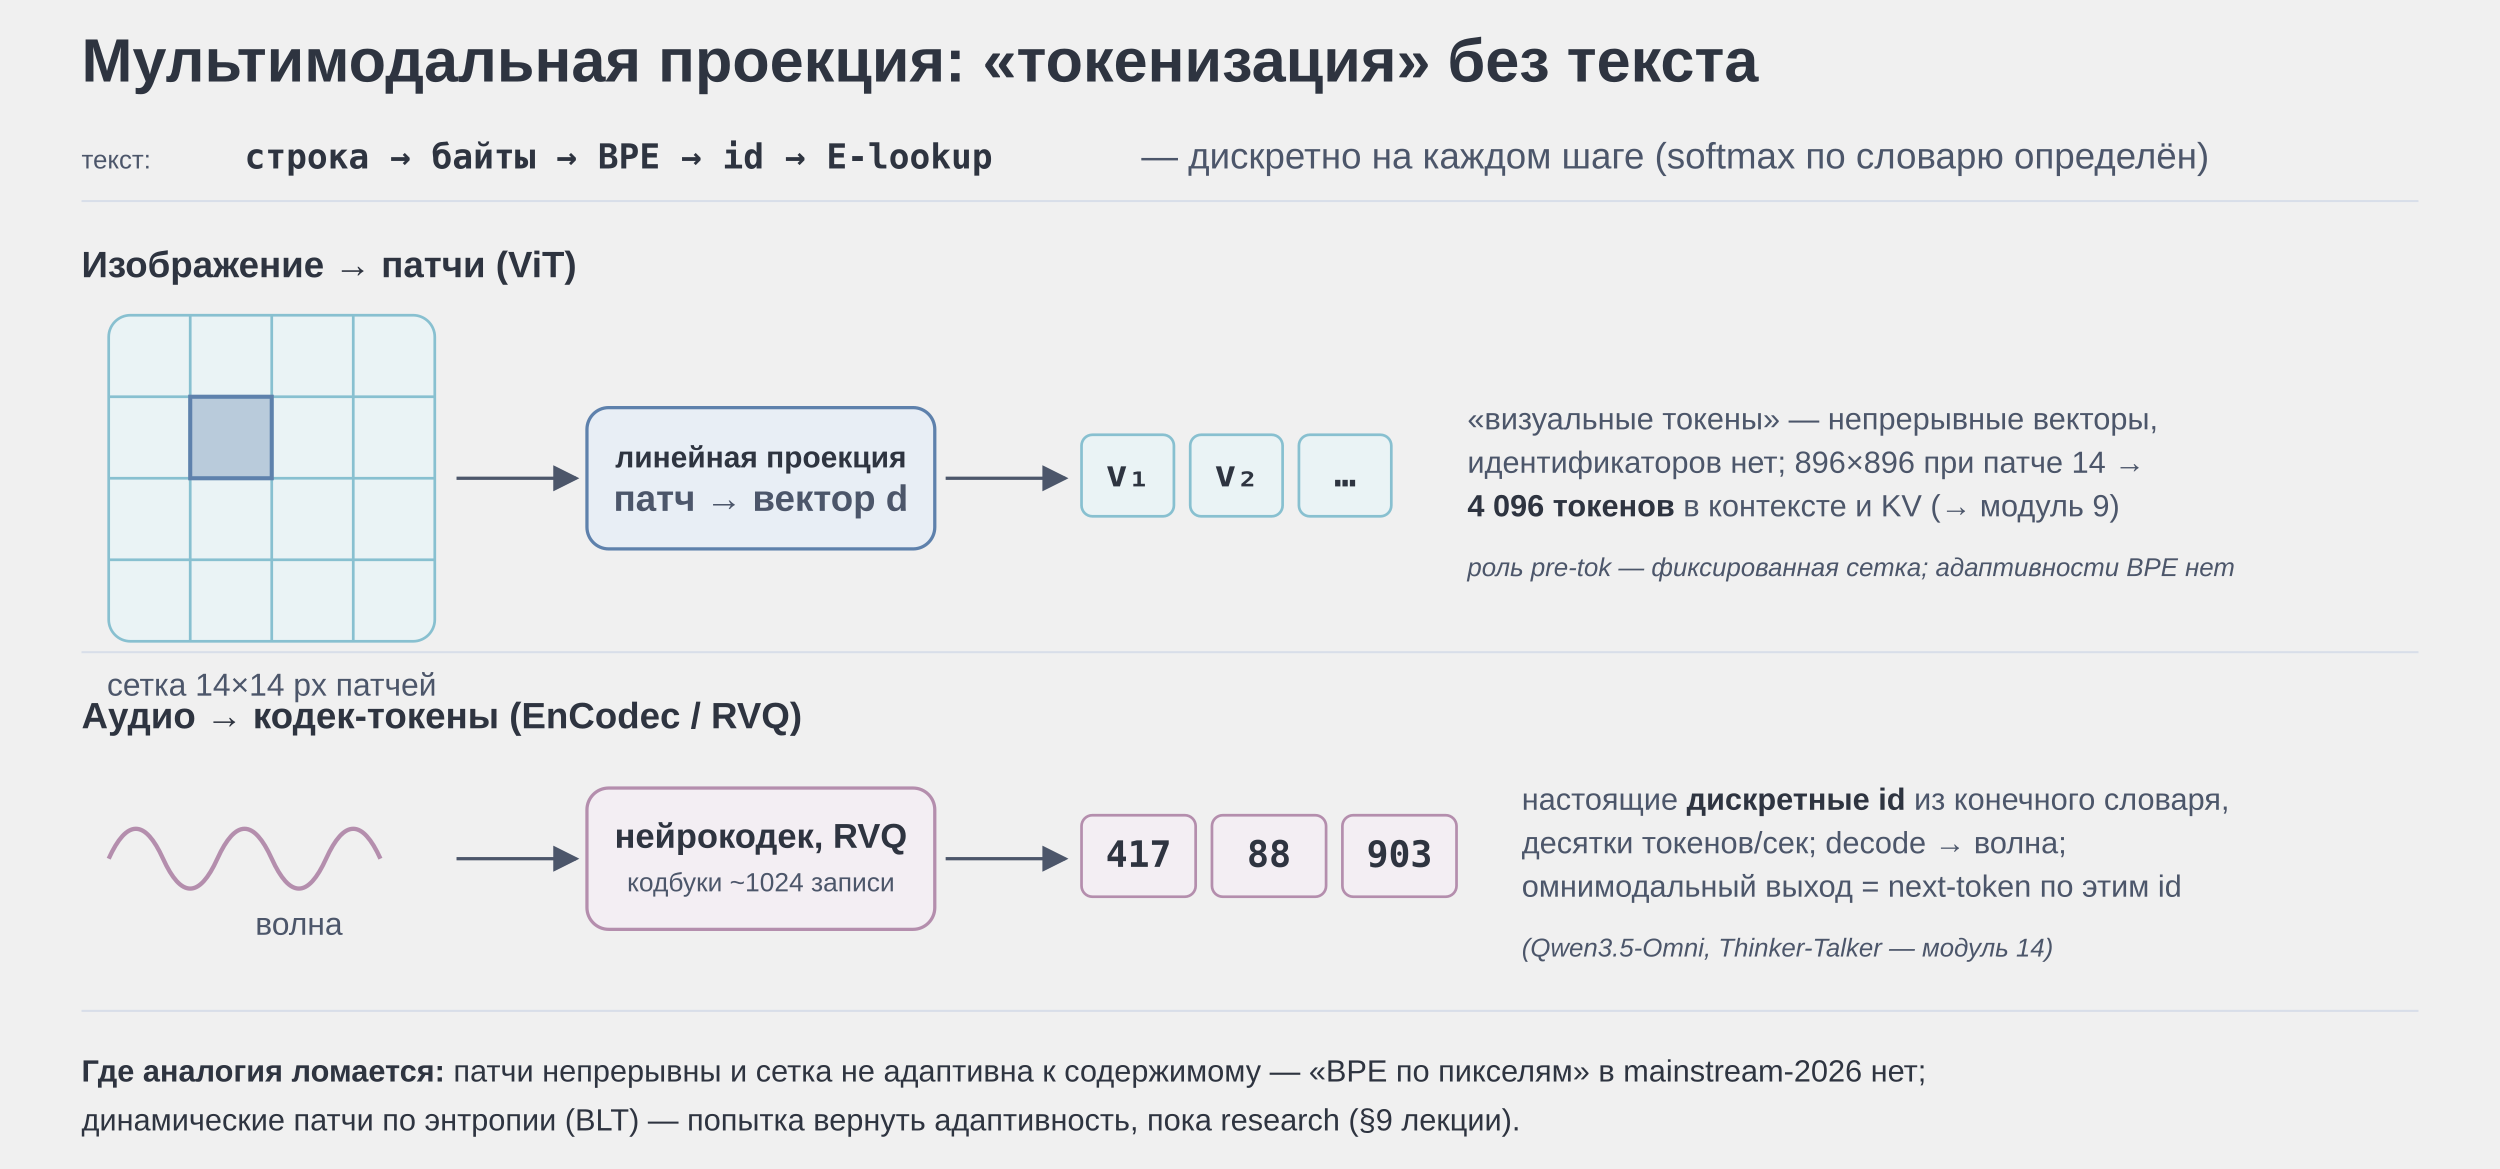
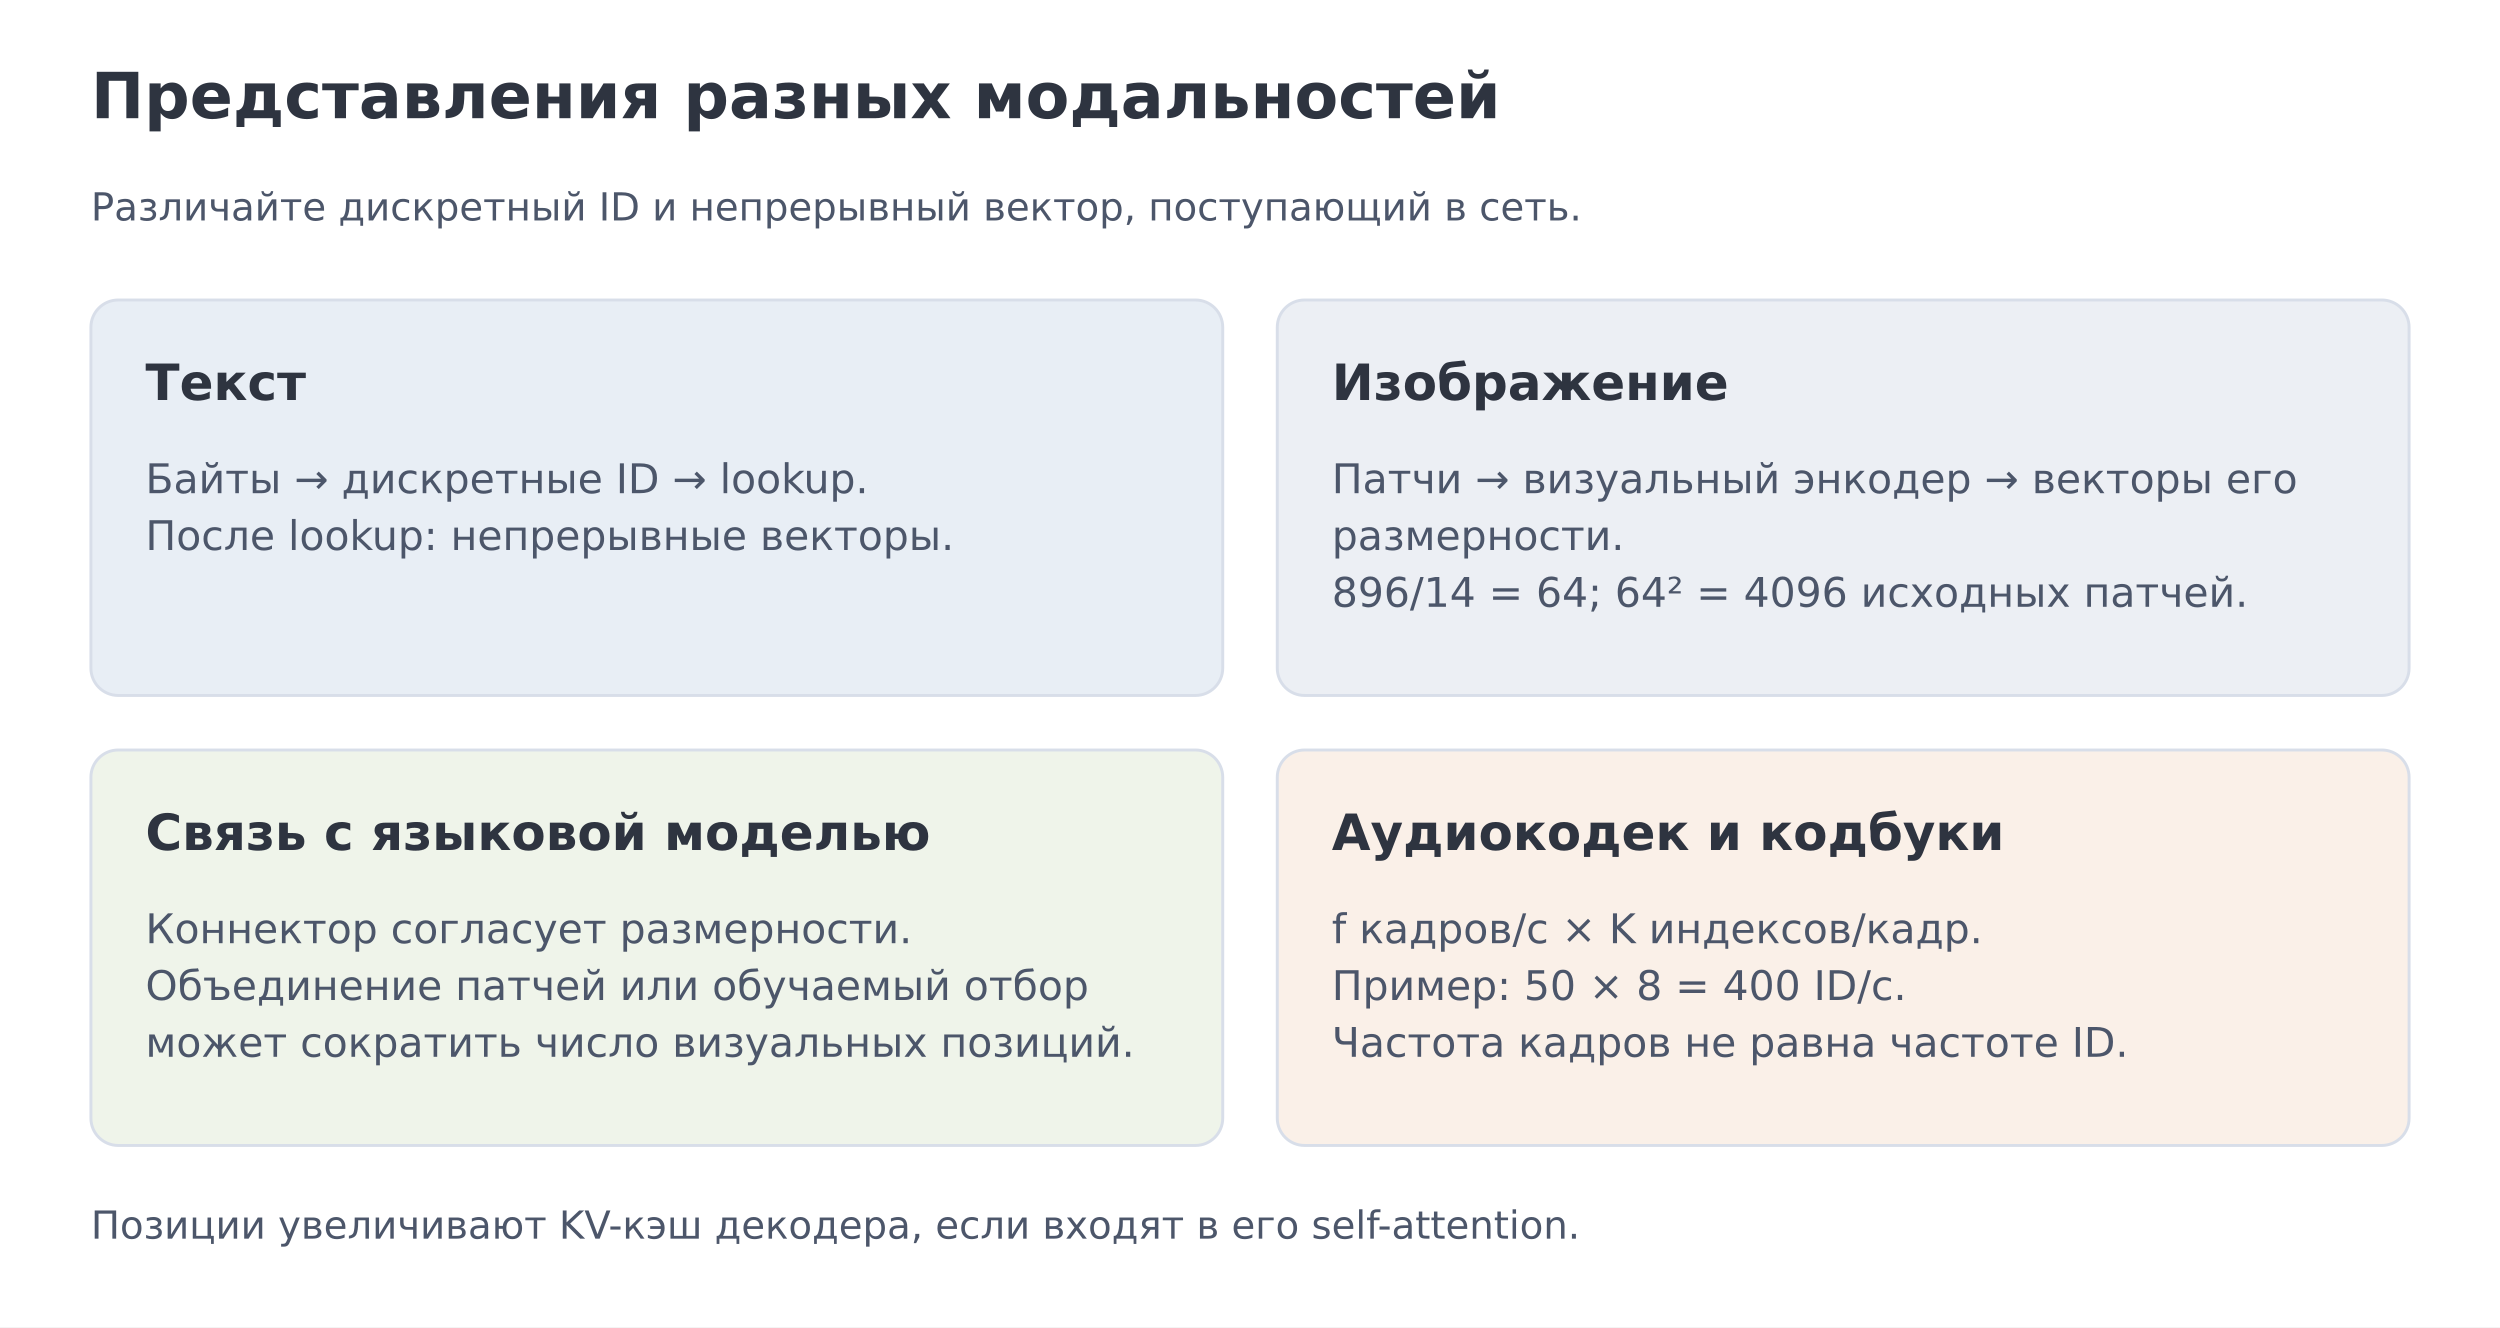
- <svg xmlns="http://www.w3.org/2000/svg" viewBox="0 0 920 430" font-family="-apple-system, BlinkMacSystemFont, 'Segoe UI', 'Helvetica Neue', Arial, sans-serif">
+ <svg xmlns="http://www.w3.org/2000/svg" width="1100" height="584" viewBox="0 0 1100 584">
+   <rect width="1100" height="584" fill="#FFFFFF" />
  <defs>
-     <marker id="a29" markerWidth="10" markerHeight="10" refX="8" refY="5" orient="auto">
+     <marker id="arrow" viewBox="0 0 10 10" refX="9" refY="5" markerWidth="6" markerHeight="6" orient="auto">
      <path d="M1 1 L9 5 L1 9 Z" fill="#4C566A" />
    </marker>
  </defs>
-   <text x="30" y="30" font-size="22.5" font-weight="700" fill="#2E3440">Мультимодальная проекция: «токенизация» без текста</text>
-   <g font-size="9.5" fill="#4C566A">
-     <text x="30" y="62">текст:</text>
-     <text x="90" y="62" font-family="ui-monospace, Menlo, monospace" fill="#2E3440" font-size="12.7" font-weight="600">строка → байты → BPE → id → E-lookup</text>
-     <text x="420" y="62" font-size="13.5">— дискретно на каждом шаге (softmax по словарю определён)</text>
-   </g>
-   <line x1="30" y1="74" x2="890" y2="74" stroke="#D8DEE9" stroke-width="0.75" />
-   <text x="30" y="102" font-size="13.5" font-weight="700" fill="#2E3440">Изображение → патчи (ViT)</text>
-   <g stroke="#88C0D0" stroke-width="1">
-     <rect x="40" y="116" width="120" height="120" fill="#EAF3F5" rx="8" />
-     <line x1="70" y1="116" x2="70" y2="236" />
-     <line x1="100" y1="116" x2="100" y2="236" />
-     <line x1="130" y1="116" x2="130" y2="236" />
-     <line x1="40" y1="146" x2="160" y2="146" />
-     <line x1="40" y1="176" x2="160" y2="176" />
-     <line x1="40" y1="206" x2="160" y2="206" />
-   </g>
-   <rect x="70" y="146" width="30" height="30" fill="#5E81AC" fill-opacity="0.35" stroke="#5E81AC" stroke-width="1.5" />
-   <text x="100" y="256" text-anchor="middle" font-size="11.7" fill="#4C566A">сетка 14×14 px патчей</text>
-   <line x1="168" y1="176" x2="212" y2="176" stroke="#4C566A" stroke-width="1.2" marker-end="url(#a29)" />
-   <rect x="216" y="150" width="128" height="52" rx="8" fill="#E8EEF5" stroke="#5E81AC" stroke-width="1.2" />
-   <text x="280" y="172" text-anchor="middle" font-size="11" font-weight="600" fill="#2E3440">линейная проекция</text>
-   <text x="280" y="188" text-anchor="middle" font-size="13.5" fill="#4C566A" font-weight="600">патч → вектор d</text>
-   <line x1="348" y1="176" x2="392" y2="176" stroke="#4C566A" stroke-width="1.2" marker-end="url(#a29)" />
-   <g font-family="ui-monospace, Menlo, monospace" font-size="9" text-anchor="middle">
-     <rect x="398" y="160" width="34" height="30" rx="4" fill="#EAF3F5" stroke="#88C0D0" />
-     <text x="415" y="179" fill="#2E3440" font-size="13.5" font-weight="600">v₁</text>
-     <rect x="438" y="160" width="34" height="30" rx="4" fill="#EAF3F5" stroke="#88C0D0" />
-     <text x="455" y="179" fill="#2E3440" font-size="13.5" font-weight="600">v₂</text>
-     <rect x="478" y="160" width="34" height="30" rx="4" fill="#EAF3F5" stroke="#88C0D0" />
-     <text x="495" y="179" fill="#2E3440" font-size="13.5" font-weight="600">…</text>
-   </g>
-   <g font-size="9.5" fill="#4C566A">
-     <text x="540" y="158" font-size="11.3">«визуальные токены» — непрерывные векторы,</text>
-     <text x="540" y="174" font-size="11.3">идентификаторов нет; 896×896 при патче 14 →</text>
-     <text x="540" y="190" font-size="11.3">
-       <tspan fill="#2E3440" font-weight="600">4 096 токенов</tspan> в контексте и KV (→ модуль 9)</text>
-     <text x="540" y="212" font-style="italic">роль pre-tok — фиксированная сетка; адаптивности BPE нет</text>
-   </g>
-   <line x1="30" y1="240" x2="890" y2="240" stroke="#D8DEE9" stroke-width="0.75" />
-   <text x="30" y="268" font-size="13.5" font-weight="700" fill="#2E3440">Аудио → кодек-токены (EnCodec / RVQ)</text>
-   <path d="M40 316 q10 -22 20 0 t20 0 t20 0 t20 0 t20 0" fill="none" stroke="#B48EAD" stroke-width="1.6" />
-   <text x="110" y="344" text-anchor="middle" font-size="11.7" fill="#4C566A">волна</text>
-   <line x1="168" y1="316" x2="212" y2="316" stroke="#4C566A" stroke-width="1.2" marker-end="url(#a29)" />
-   <rect x="216" y="290" width="128" height="52" rx="8" fill="#F3EEF3" stroke="#B48EAD" stroke-width="1.2" />
-   <text x="280" y="312" text-anchor="middle" font-size="12.7" font-weight="600" fill="#2E3440">нейрокодек, RVQ</text>
-   <text x="280" y="328" text-anchor="middle" font-size="9.7" fill="#4C566A">кодбуки ~1024 записи</text>
-   <line x1="348" y1="316" x2="392" y2="316" stroke="#4C566A" stroke-width="1.2" marker-end="url(#a29)" />
-   <g font-family="ui-monospace, Menlo, monospace" font-size="9" text-anchor="middle">
-     <rect x="398" y="300" width="42" height="30" rx="4" fill="#F3EEF3" stroke="#B48EAD" />
-     <text x="419" y="319" fill="#2E3440" font-size="13.4" font-weight="600">417</text>
-     <rect x="446" y="300" width="42" height="30" rx="4" fill="#F3EEF3" stroke="#B48EAD" />
-     <text x="467" y="319" fill="#2E3440" font-size="13.5" font-weight="600">88</text>
-     <rect x="494" y="300" width="42" height="30" rx="4" fill="#F3EEF3" stroke="#B48EAD" />
-     <text x="515" y="319" fill="#2E3440" font-size="13.4" font-weight="600">903</text>
-   </g>
-   <g font-size="9.5" fill="#4C566A">
-     <text x="560" y="298" font-size="11.3">настоящие <tspan fill="#2E3440" font-weight="600">дискретные id</tspan> из конечного словаря,</text>
-     <text x="560" y="314" font-size="11.3">десятки токенов/сек; decode → волна;</text>
-     <text x="560" y="330" font-size="11.3">омнимодальный выход = next-token по этим id</text>
-     <text x="560" y="352" font-style="italic">(Qwen3.5-Omni, Thinker-Talker — модуль 14)</text>
-   </g>
-   <line x1="30" y1="372" x2="890" y2="372" stroke="#D8DEE9" stroke-width="0.75" />
-   <text x="30" y="398" font-size="11.3" fill="#2E3440">
-     <tspan font-weight="700">Где аналогия ломается:</tspan> патчи непрерывны и сетка не адаптивна к содержимому — «BPE по пикселям» в mainstream-2026 нет;</text>
-   <text x="30" y="416" font-size="11.3" fill="#2E3440">динамические патчи по энтропии (BLT) — попытка вернуть адаптивность, пока research (§9 лекции).</text>
+   <text x="40" y="52" font-family="DejaVu Sans, Arial, sans-serif" font-size="28" font-weight="700" fill="#2E3440" text-anchor="start">Представления разных модальностей</text>
+   <text x="40" y="97" font-family="DejaVu Sans, Arial, sans-serif" font-size="17" font-weight="400" fill="#4C566A" text-anchor="start">Различайте дискретный ID и непрерывный вектор, поступающий в сеть.</text>
+   <rect x="40.0" y="132" width="498.0" height="174" rx="12" fill="#E8EEF5" stroke="#D8DEE9" stroke-width="1.3" />
+   <text x="64.0" y="176" font-family="DejaVu Sans, Arial, sans-serif" font-size="22" font-weight="700" fill="#2E3440" text-anchor="start">Текст</text>
+   <text x="64.0" y="217" font-family="DejaVu Sans, Arial, sans-serif" font-size="18" font-weight="400" fill="#4C566A" text-anchor="start">Байты → дискретные ID → lookup.</text>
+   <text x="64.0" y="242" font-family="DejaVu Sans, Arial, sans-serif" font-size="18" font-weight="400" fill="#4C566A" text-anchor="start">После lookup: непрерывные векторы.</text>
+   <rect x="562.0" y="132" width="498.0" height="174" rx="12" fill="#ECEFF4" stroke="#D8DEE9" stroke-width="1.3" />
+   <text x="586.0" y="176" font-family="DejaVu Sans, Arial, sans-serif" font-size="22" font-weight="700" fill="#2E3440" text-anchor="start">Изображение</text>
+   <text x="586.0" y="217" font-family="DejaVu Sans, Arial, sans-serif" font-size="18" font-weight="400" fill="#4C566A" text-anchor="start">Патчи → визуальный энкодер → векторы его</text>
+   <text x="586.0" y="242" font-family="DejaVu Sans, Arial, sans-serif" font-size="18" font-weight="400" fill="#4C566A" text-anchor="start">размерности.</text>
+   <text x="586.0" y="267" font-family="DejaVu Sans, Arial, sans-serif" font-size="18" font-weight="400" fill="#4C566A" text-anchor="start">896/14 = 64; 64² = 4096 исходных патчей.</text>
+   <rect x="40.0" y="330" width="498.0" height="174" rx="12" fill="#EFF4EA" stroke="#D8DEE9" stroke-width="1.3" />
+   <text x="64.0" y="374" font-family="DejaVu Sans, Arial, sans-serif" font-size="22" font-weight="700" fill="#2E3440" text-anchor="start">Связь с языковой моделью</text>
+   <text x="64.0" y="415" font-family="DejaVu Sans, Arial, sans-serif" font-size="18" font-weight="400" fill="#4C566A" text-anchor="start">Коннектор согласует размерности.</text>
+   <text x="64.0" y="440" font-family="DejaVu Sans, Arial, sans-serif" font-size="18" font-weight="400" fill="#4C566A" text-anchor="start">Объединение патчей или обучаемый отбор</text>
+   <text x="64.0" y="465" font-family="DejaVu Sans, Arial, sans-serif" font-size="18" font-weight="400" fill="#4C566A" text-anchor="start">может сократить число визуальных позиций.</text>
+   <rect x="562.0" y="330" width="498.0" height="174" rx="12" fill="#FAF0E8" stroke="#D8DEE9" stroke-width="1.3" />
+   <text x="586.0" y="374" font-family="DejaVu Sans, Arial, sans-serif" font-size="22" font-weight="700" fill="#2E3440" text-anchor="start">Аудиокодек и кодбуки</text>
+   <text x="586.0" y="415" font-family="DejaVu Sans, Arial, sans-serif" font-size="18" font-weight="400" fill="#4C566A" text-anchor="start">f кадров/с × K индексов/кадр.</text>
+   <text x="586.0" y="440" font-family="DejaVu Sans, Arial, sans-serif" font-size="18" font-weight="400" fill="#4C566A" text-anchor="start">Пример: 50 × 8 = 400 ID/с.</text>
+   <text x="586.0" y="465" font-family="DejaVu Sans, Arial, sans-serif" font-size="18" font-weight="400" fill="#4C566A" text-anchor="start">Частота кадров не равна частоте ID.</text>
+   <text x="40" y="545" font-family="DejaVu Sans, Arial, sans-serif" font-size="17" font-weight="400" fill="#4C566A" text-anchor="start">Позиции увеличивают KV-кэш декодера, если входят в его self-attention.</text>
</svg>
